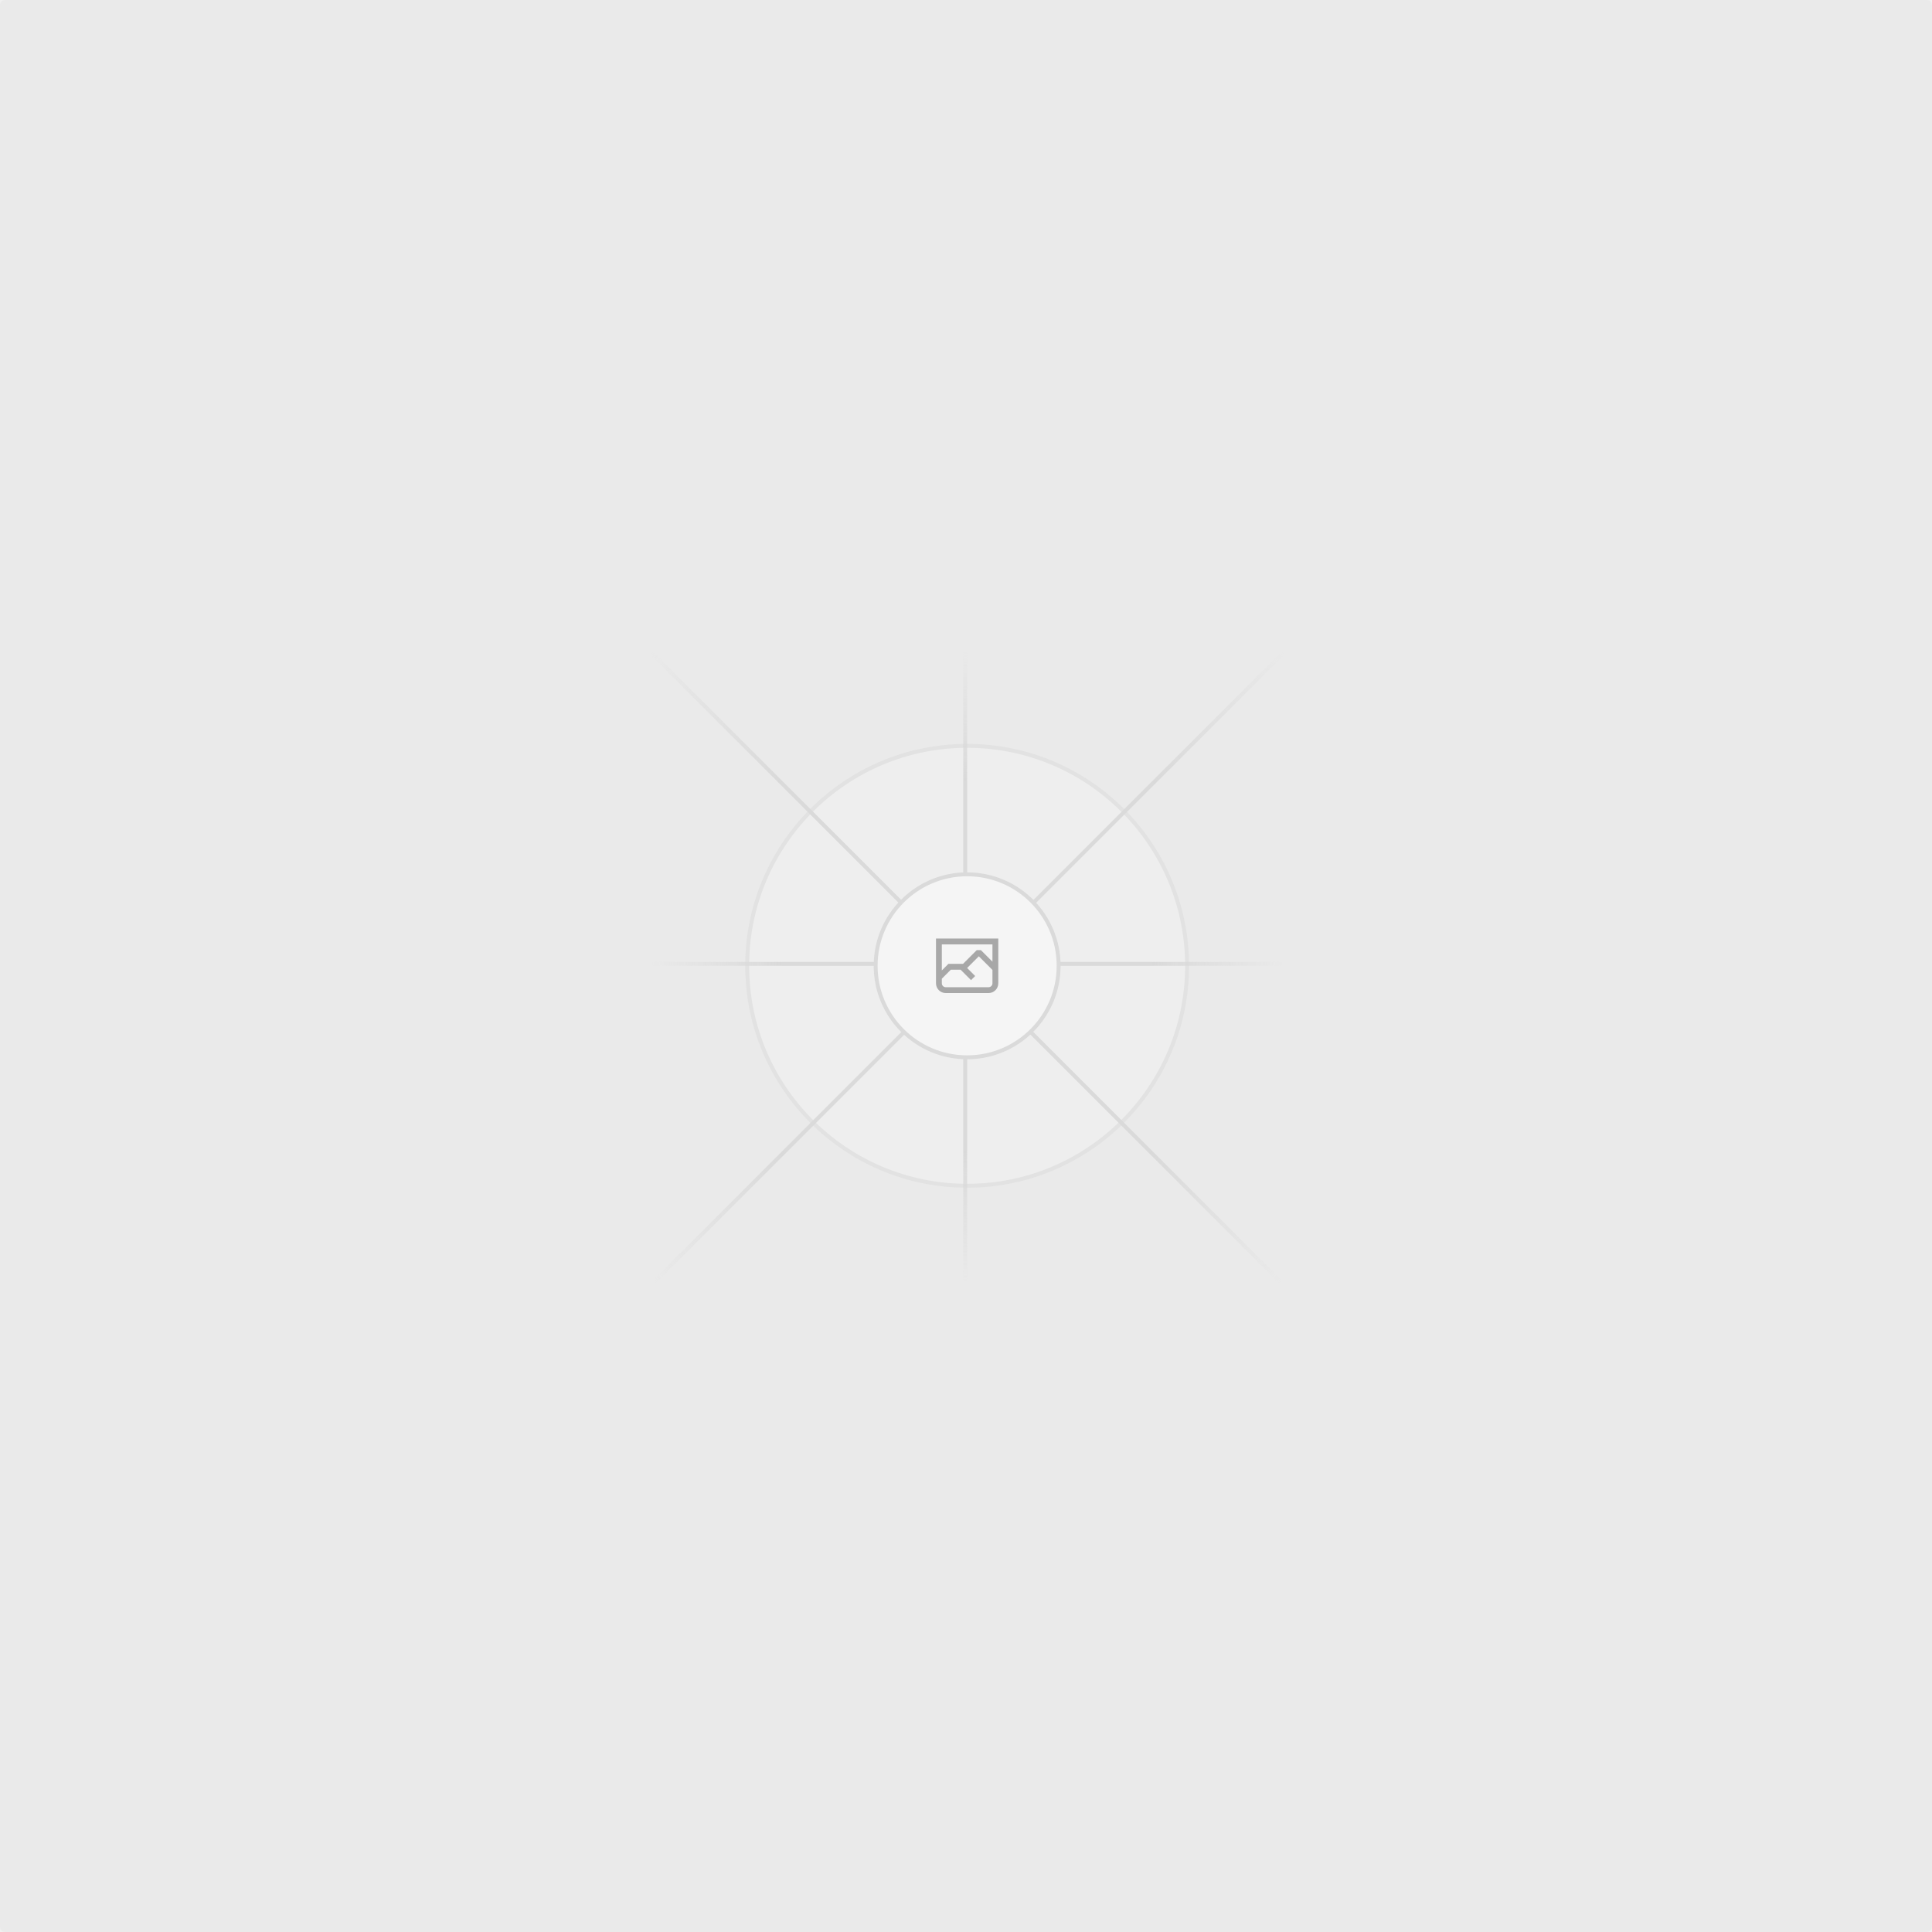
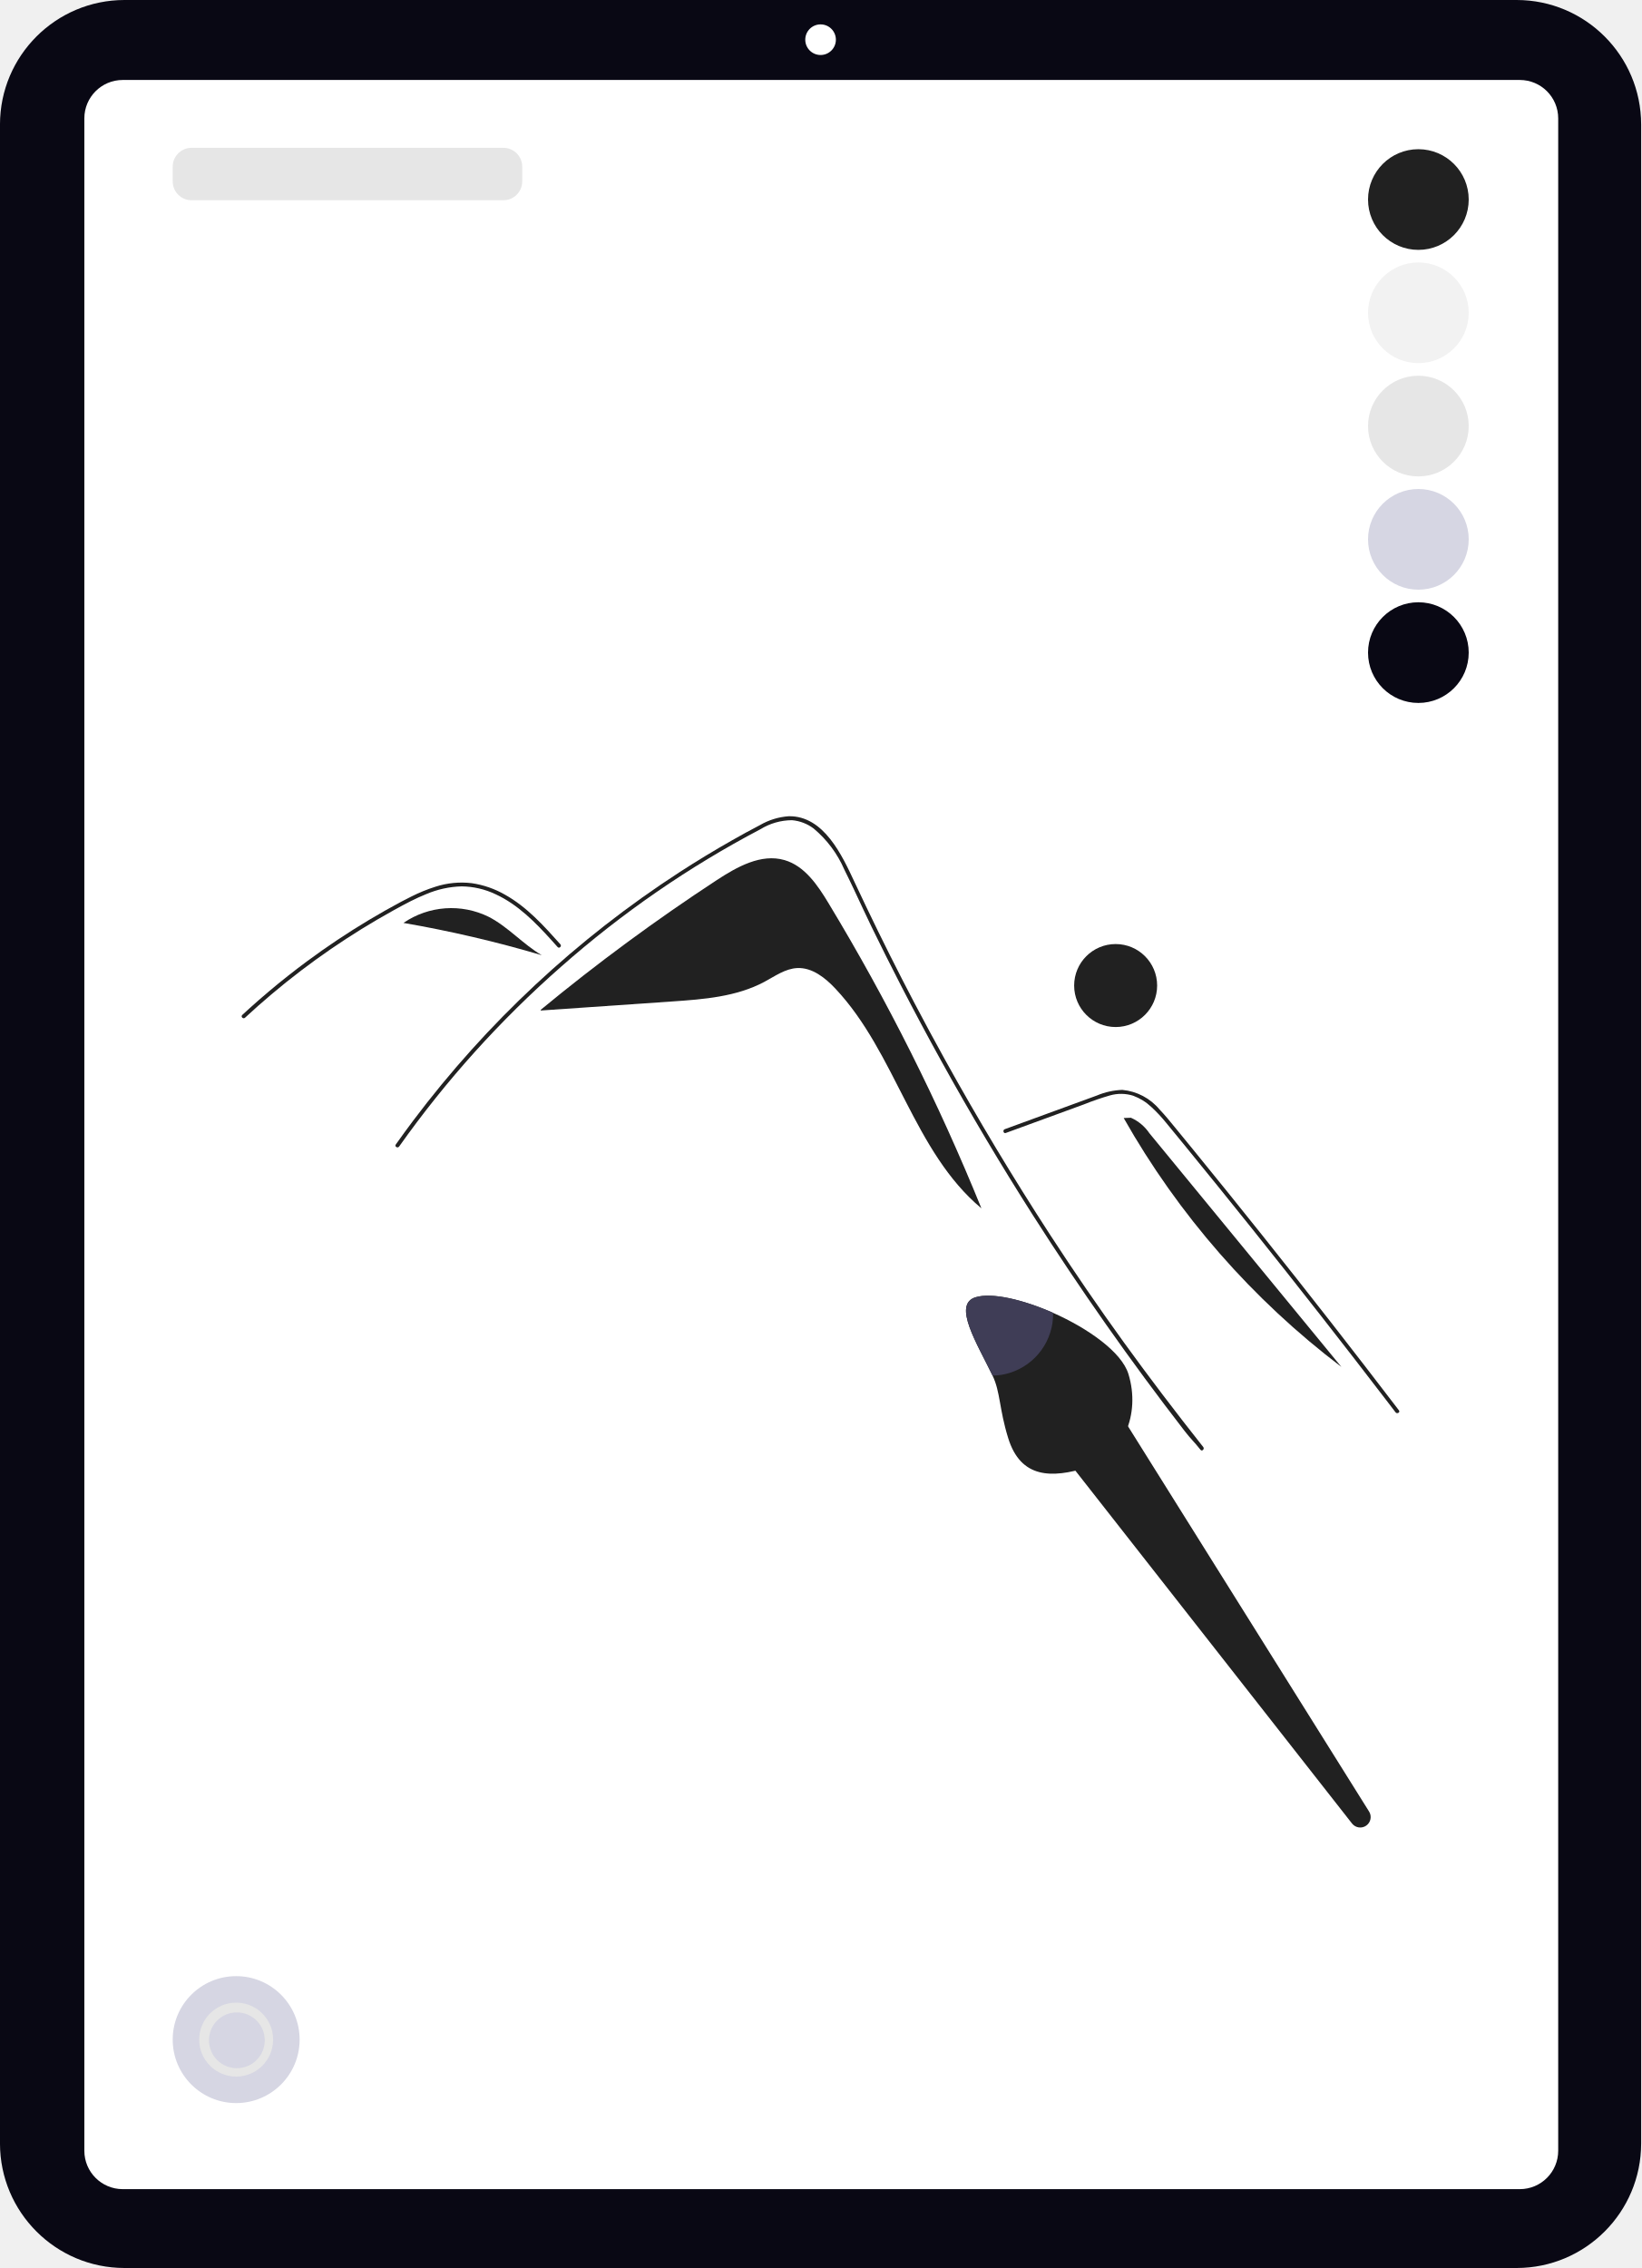
- <svg xmlns="http://www.w3.org/2000/svg" width="1200" height="1200" fill="none">
-   <rect width="1200" height="1200" fill="#EAEAEA" rx="3" />
-   <g opacity=".5">
-     <g opacity=".5">
-       <path fill="#FAFAFA" d="M600.709 736.5c-75.454 0-136.621-61.167-136.621-136.62 0-75.454 61.167-136.621 136.621-136.621 75.453 0 136.62 61.167 136.62 136.621 0 75.453-61.167 136.62-136.62 136.62Z" />
-       <path stroke="#C9C9C9" stroke-width="2.418" d="M600.709 736.5c-75.454 0-136.621-61.167-136.621-136.62 0-75.454 61.167-136.621 136.621-136.621 75.453 0 136.62 61.167 136.62 136.621 0 75.453-61.167 136.62-136.62 136.62Z" />
+ <svg xmlns="http://www.w3.org/2000/svg" width="521.613" height="720.834" viewBox="0 0 521.613 720.834" role="img" artist="Katerina Limpitsouni" source="https://undraw.co/">
+   <g transform="translate(-699.193 -179.582)">
+     <path d="M885.366,883.334h-442.5a39.6,39.6,0,0,1-39.559-39.559V202.059A39.6,39.6,0,0,1,442.871,162.5H885.366a39.6,39.6,0,0,1,39.559,39.559V843.775a39.6,39.6,0,0,1-39.559,39.559Z" transform="translate(295.881 17.082)" fill="#090814" />
+     <path d="M878.7,851.03H434.651a12.208,12.208,0,0,1-12.194-12.194V192.869a12.208,12.208,0,0,1,12.194-12.194H878.7a12.208,12.208,0,0,1,12.2,12.194V838.836A12.208,12.208,0,0,1,878.7,851.03Z" transform="translate(303.543 24.324)" fill="#fff" />
+     <circle cx="4.865" cy="4.865" r="4.865" transform="translate(955.135 187.332)" fill="#fff" />
+     <rect width="111.095" height="16.664" rx="6" transform="translate(754.082 226.564)" fill="#e6e6e6" />
+     <g transform="matrix(0.839, 0.545, -0.545, 0.839, -9310.646, 20949.549)">
+       <g transform="translate(18.417 28.032)">
+         <path d="M447.369,121.832,588.488,187.5a3.315,3.315,0,0,1-2.47,6.14l-142.43-48.747,3.781-23.063Z" transform="translate(-2847.27 -22829.586)" fill="#212121" />
+         <path d="M483.355,121.982c10.393,8.672,12.733,23.015,5.213,32.028S472.8,168.53,462.4,159.854c-7.531-6.284-10.015-10.911-14.953-13.924-9.579-5.821-23.063-11.962-18.1-17.912,3.477-4.167,13.032-7.607,23.373-9.283,11.991-1.918,25.035-1.425,30.633,3.247h0Z" transform="translate(-2882 -22839.002)" fill="#212121" />
+         <path d="M452.722,118a19.616,19.616,0,0,1-1.195,23.53,18.629,18.629,0,0,1-4.08,3.665c-9.579-5.821-23.063-11.962-18.1-17.912,3.477-4.167,13.032-7.607,23.373-9.283h0Z" transform="translate(-2882.001 -22838.271)" fill="#3f3d56" />
+       </g>
    </g>
-     <path stroke="url(#a)" stroke-width="2.418" d="M0-1.209h553.581" transform="scale(1 -1) rotate(45 1163.11 91.165)" />
-     <path stroke="url(#b)" stroke-width="2.418" d="M404.846 598.671h391.726" />
-     <path stroke="url(#c)" stroke-width="2.418" d="M599.5 795.742V404.017" />
-     <path stroke="url(#d)" stroke-width="2.418" d="m795.717 796.597-391.441-391.44" />
-     <path fill="#fff" d="M600.709 656.704c-31.384 0-56.825-25.441-56.825-56.824 0-31.384 25.441-56.825 56.825-56.825 31.383 0 56.824 25.441 56.824 56.825 0 31.383-25.441 56.824-56.824 56.824Z" />
-     <g clip-path="url(#e)">
-       <path fill="#666" fill-rule="evenodd" d="M616.426 586.58h-31.434v16.176l3.553-3.554.531-.531h9.068l.074-.074 8.463-8.463h2.565l7.18 7.181V586.58Zm-15.715 14.654 3.698 3.699 1.283 1.282-2.565 2.565-1.282-1.283-5.2-5.199h-6.066l-5.514 5.514-.073.073v2.876a2.418 2.418 0 0 0 2.418 2.418h26.598a2.418 2.418 0 0 0 2.418-2.418v-8.317l-8.463-8.463-7.181 7.181-.071.072Zm-19.347 5.442v4.085a6.045 6.045 0 0 0 6.046 6.045h26.598a6.044 6.044 0 0 0 6.045-6.045v-7.108l1.356-1.355-1.282-1.283-.074-.073v-17.989h-38.689v23.43l-.146.146.146.147Z" clip-rule="evenodd" />
+     <g transform="translate(1134 227)">
+       <circle cx="16" cy="16" r="16" transform="translate(0 144)" fill="#090814" />
+       <circle cx="16" cy="16" r="16" transform="translate(0 108)" fill="#d6d6e3" />
+       <circle cx="16" cy="16" r="16" transform="translate(0 72)" fill="#e6e6e6" />
+       <circle cx="16" cy="16" r="16" transform="translate(0 36)" fill="#f2f2f2" />
+       <circle cx="16" cy="16" r="16" fill="#212121" />
    </g>
-     <path stroke="#C9C9C9" stroke-width="2.418" d="M600.709 656.704c-31.384 0-56.825-25.441-56.825-56.824 0-31.384 25.441-56.825 56.825-56.825 31.383 0 56.824 25.441 56.824 56.825 0 31.383-25.441 56.824-56.824 56.824Z" />
+     <g transform="translate(151.082 -2)">
+       <g transform="translate(-151 42.655)">
+         <path d="M20.172,0A20.172,20.172,0,1,1,0,20.172,20.172,20.172,0,0,1,20.172,0Z" transform="translate(754 767)" fill="#d6d6e3" />
+         <path d="M11.749,0A11.749,11.749,0,1,1,0,11.749,11.749,11.749,0,0,1,11.749,0Z" transform="translate(762.424 775.424)" fill="#e6e6e6" />
+         <path d="M8.867,0A8.867,8.867,0,1,1,0,8.867,8.867,8.867,0,0,1,8.867,0Z" transform="translate(765.527 778.527)" fill="#d6d6e3" />
+       </g>
+     </g>
+     <g transform="translate(483.027 1.691)">
+       <path d="M594.871,481.418c-3.462-5.726-7.564-11.839-13.989-13.709-7.44-2.165-15.083,2.136-21.566,6.38A628.451,628.451,0,0,0,503.389,515.3l.02.222,41.733-2.878c10.051-.693,20.447-1.482,29.329-6.236,3.371-1.8,6.656-4.214,10.475-4.382,4.745-.209,8.882,3.105,12.134,6.568,19.233,20.481,24.8,51.8,46.377,69.795a684.774,684.774,0,0,0-48.586-96.966Z" transform="translate(-115.365 -16.458)" fill="#212121" />
+       <path d="M738.06,662.357c-2.127-2.686-3-3.315-5.094-6.025q-25.624-33.141-48.169-68.52-15.313-24.029-29.108-48.98-6.567-11.862-12.775-23.911-4.817-9.342-9.419-18.8c-.877-1.8-1.73-3.609-2.578-5.421-2-4.262-3.96-8.545-6.067-12.75a35.076,35.076,0,0,0-9.729-13.035,13.271,13.271,0,0,0-6.915-2.661,19.286,19.286,0,0,0-10.01,2.868,322.237,322.237,0,0,0-63.364,43.7,329.882,329.882,0,0,0-51.479,57.145c-.455.65-1.531.029-1.072-.625q2.713-3.836,5.533-7.589a331.705,331.705,0,0,1,84.684-78.99q8.238-5.338,16.785-10.176c2.872-1.626,5.756-3.232,8.69-4.738a21.174,21.174,0,0,1,9.216-2.855c11.182-.174,16.971,12.489,20.948,21.01q1.874,4.022,3.795,8.02Q639.189,505.2,647,520.1q4.823,9.2,9.857,18.291,15.667,28.312,33.3,55.477c15.576,23.989,31.028,45.181,48.773,67.614C739.426,662.1,738.553,662.986,738.06,662.357Z" transform="translate(-140.33 -23.682)" fill="#212121" />
+       <path d="M560.144,491.172c-.65-.724-1.3-1.448-1.949-2.173-5.156-5.7-10.689-11.339-17.769-14.608a25.78,25.78,0,0,0-10.8-2.5,30.828,30.828,0,0,0-11.214,2.446c-1.688.674-3.34,1.44-4.966,2.255-1.858.935-3.683,1.933-5.5,2.938q-5.115,2.831-10.1,5.909-9.913,6.127-19.206,13.188-4.817,3.662-9.435,7.565-4.3,3.625-8.417,7.445c-.588.542-1.465-.335-.877-.877.724-.675,1.457-1.345,2.189-2.007q3.1-2.806,6.307-5.5,5.841-4.929,11.984-9.476,9.553-7.076,19.764-13.193,5.1-3.054,10.346-5.851c1.055-.563,2.123-1.113,3.2-1.635a51.061,51.061,0,0,1,7.614-3.1,27.089,27.089,0,0,1,11.5-1.13,29.943,29.943,0,0,1,10.61,3.67c6.952,3.886,12.344,9.894,17.591,15.758C561.552,490.886,560.678,491.768,560.144,491.172Z" transform="translate(-166.746 -12.285)" fill="#212121" />
+       <path d="M571.71,514.642l16.659-6.093,8.271-3.025a84.575,84.575,0,0,1,8.166-2.813,12.883,12.883,0,0,1,7.391.094,17.035,17.035,0,0,1,5.765,3.574,46.782,46.782,0,0,1,4.728,5.05c1.8,2.164,3.575,4.351,5.357,6.53q11.033,13.493,21.922,27.1T671.6,572.4q10.769,13.759,21.39,27.633,1.3,1.7,2.6,3.4c.478.627,1.557.009,1.072-.627q-10.7-14.014-21.548-27.913-10.875-13.932-21.9-27.746t-22.2-27.508q-2.784-3.412-5.577-6.816c-1.571-1.914-3.124-3.849-4.846-5.631a17.468,17.468,0,0,0-11.842-6.239,22.855,22.855,0,0,0-8.055,1.771c-2.785,1.007-5.563,2.034-8.345,3.051l-16.776,6.136-4.194,1.534c-.744.272-.423,1.473.33,1.2Z" transform="translate(-35.865 23.337)" fill="#212121" />
+       <path d="M510.434,477.177a26.9,26.9,0,0,0-27.087,1.937A386.294,386.294,0,0,1,527.3,489.373C521.3,485.859,516.615,480.354,510.434,477.177Z" transform="translate(-138.946 -7.895)" fill="#212121" />
+       <path d="M596.674,509.917a13.867,13.867,0,0,0-5.866-4.9l-2.29.09a259.759,259.759,0,0,0,69.186,79.1Z" transform="translate(-15.204 28.123)" fill="#212121" />
+       <circle cx="13.188" cy="13.188" r="13.188" transform="translate(557.569 477.936)" fill="#212121" />
+     </g>
  </g>
-   <defs>
-     <linearGradient id="a" x1="554.061" x2="-.48" y1=".083" y2=".087" gradientUnits="userSpaceOnUse">
-       <stop stop-color="#C9C9C9" stop-opacity="0" />
-       <stop offset=".208" stop-color="#C9C9C9" />
-       <stop offset=".792" stop-color="#C9C9C9" />
-       <stop offset="1" stop-color="#C9C9C9" stop-opacity="0" />
-     </linearGradient>
-     <linearGradient id="b" x1="796.912" x2="404.507" y1="599.963" y2="599.965" gradientUnits="userSpaceOnUse">
-       <stop stop-color="#C9C9C9" stop-opacity="0" />
-       <stop offset=".208" stop-color="#C9C9C9" />
-       <stop offset=".792" stop-color="#C9C9C9" />
-       <stop offset="1" stop-color="#C9C9C9" stop-opacity="0" />
-     </linearGradient>
-     <linearGradient id="c" x1="600.792" x2="600.794" y1="403.677" y2="796.082" gradientUnits="userSpaceOnUse">
-       <stop stop-color="#C9C9C9" stop-opacity="0" />
-       <stop offset=".208" stop-color="#C9C9C9" />
-       <stop offset=".792" stop-color="#C9C9C9" />
-       <stop offset="1" stop-color="#C9C9C9" stop-opacity="0" />
-     </linearGradient>
-     <linearGradient id="d" x1="404.85" x2="796.972" y1="403.903" y2="796.02" gradientUnits="userSpaceOnUse">
-       <stop stop-color="#C9C9C9" stop-opacity="0" />
-       <stop offset=".208" stop-color="#C9C9C9" />
-       <stop offset=".792" stop-color="#C9C9C9" />
-       <stop offset="1" stop-color="#C9C9C9" stop-opacity="0" />
-     </linearGradient>
-     <clipPath id="e">
-       <path fill="#fff" d="M581.364 580.535h38.689v38.689h-38.689z" />
-     </clipPath>
-   </defs>
</svg>
